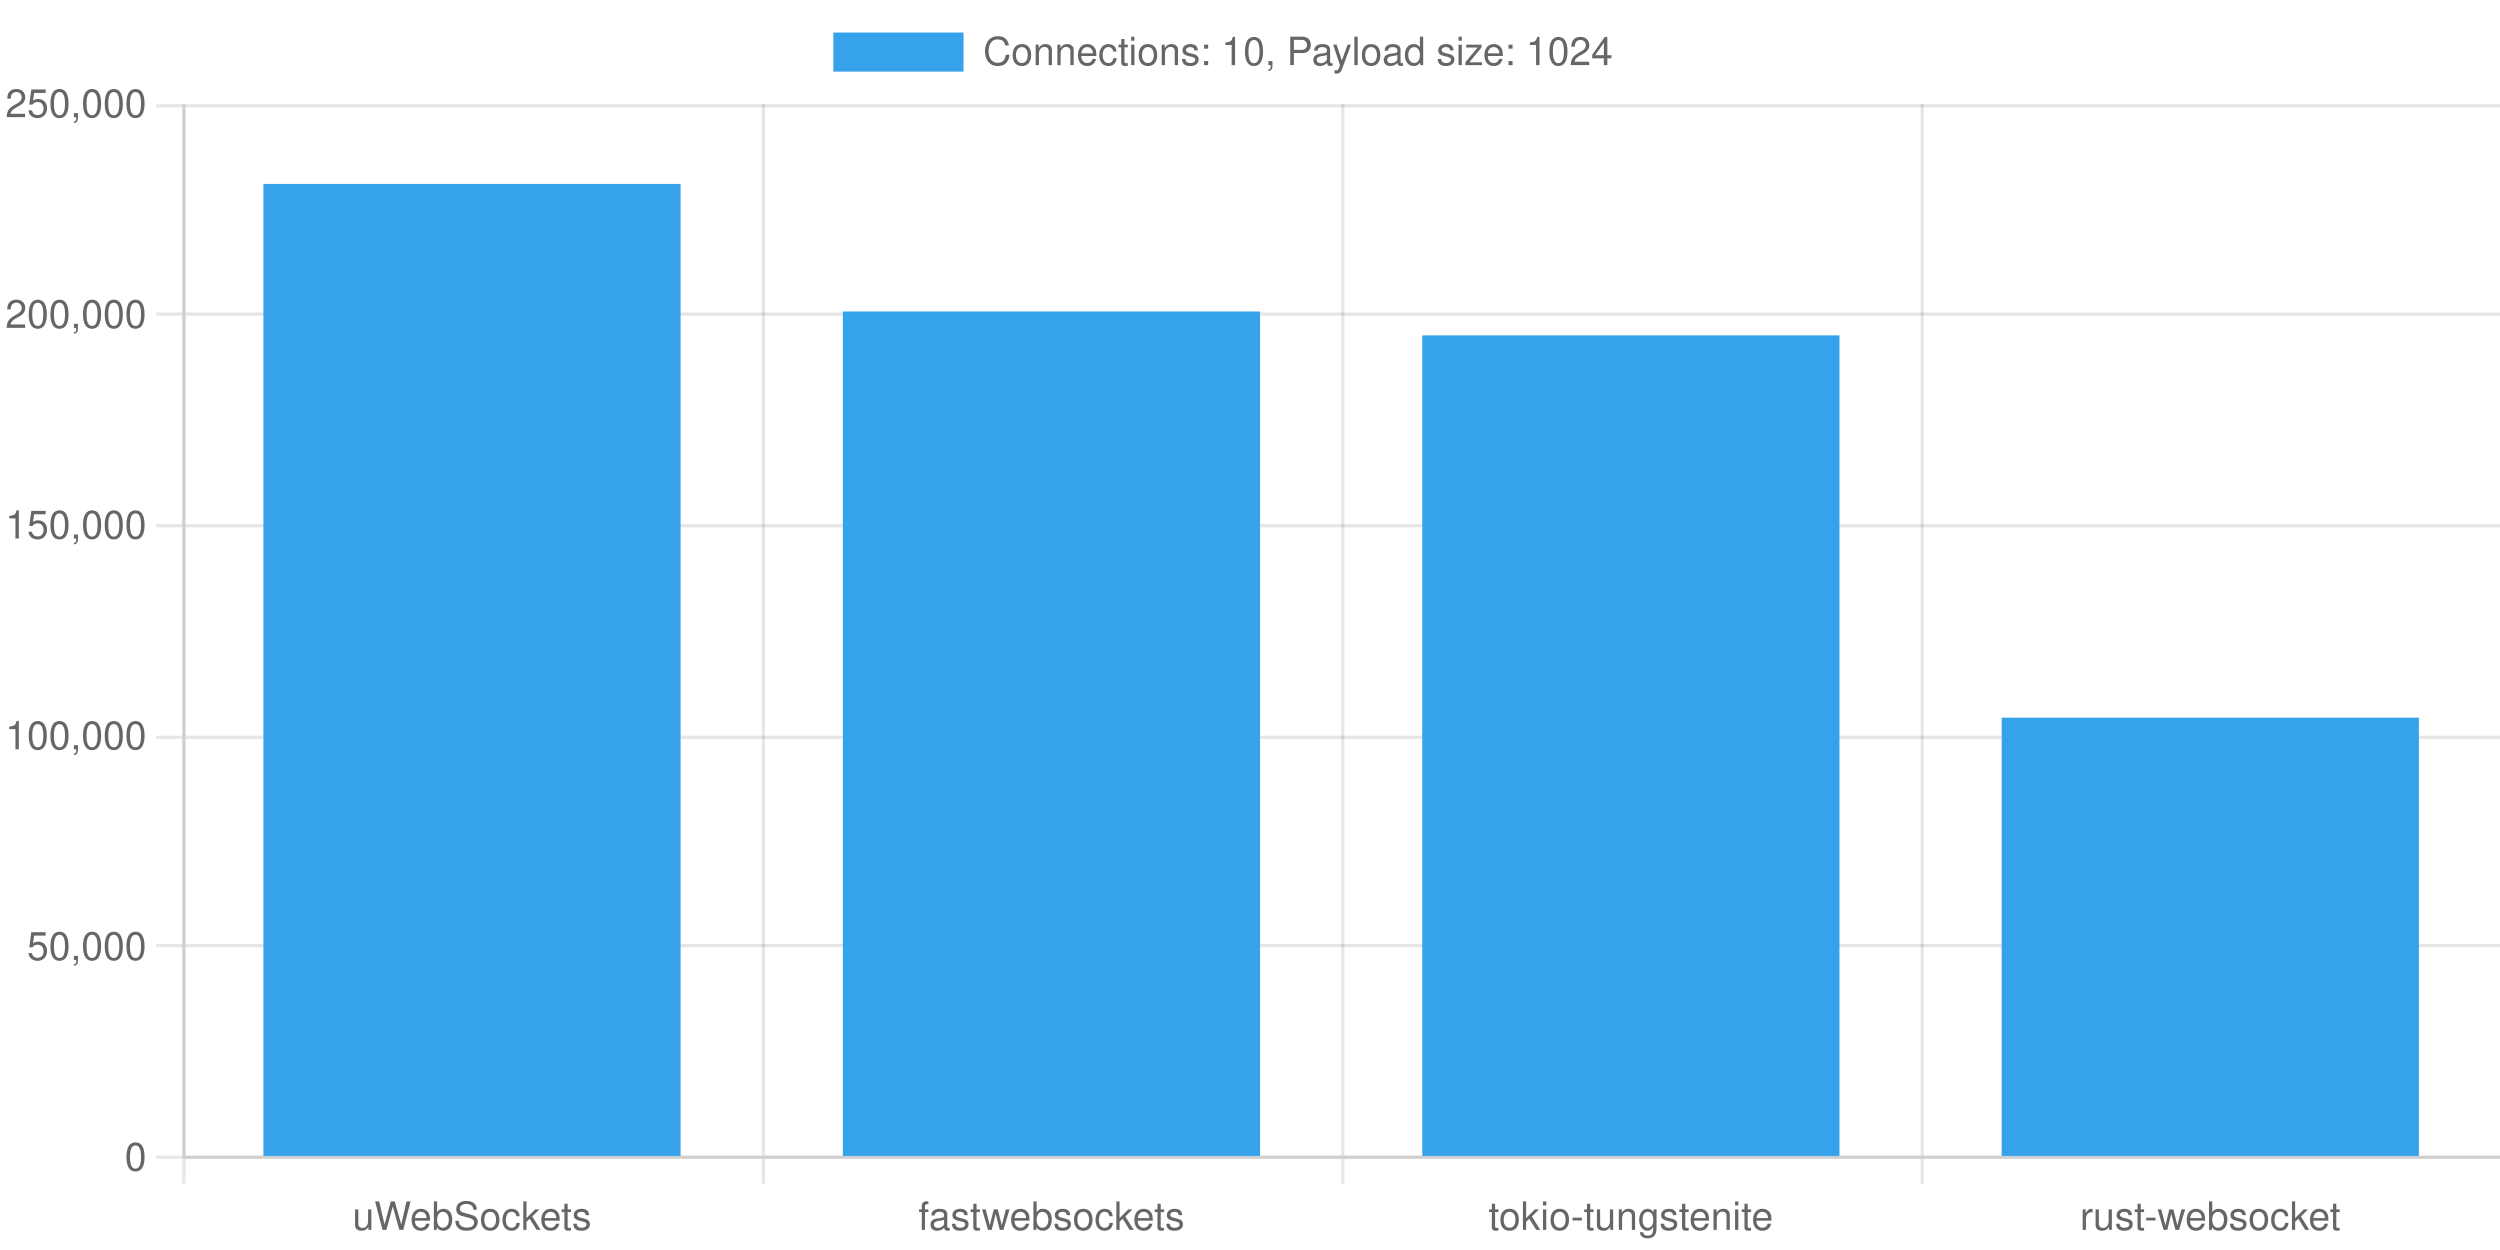
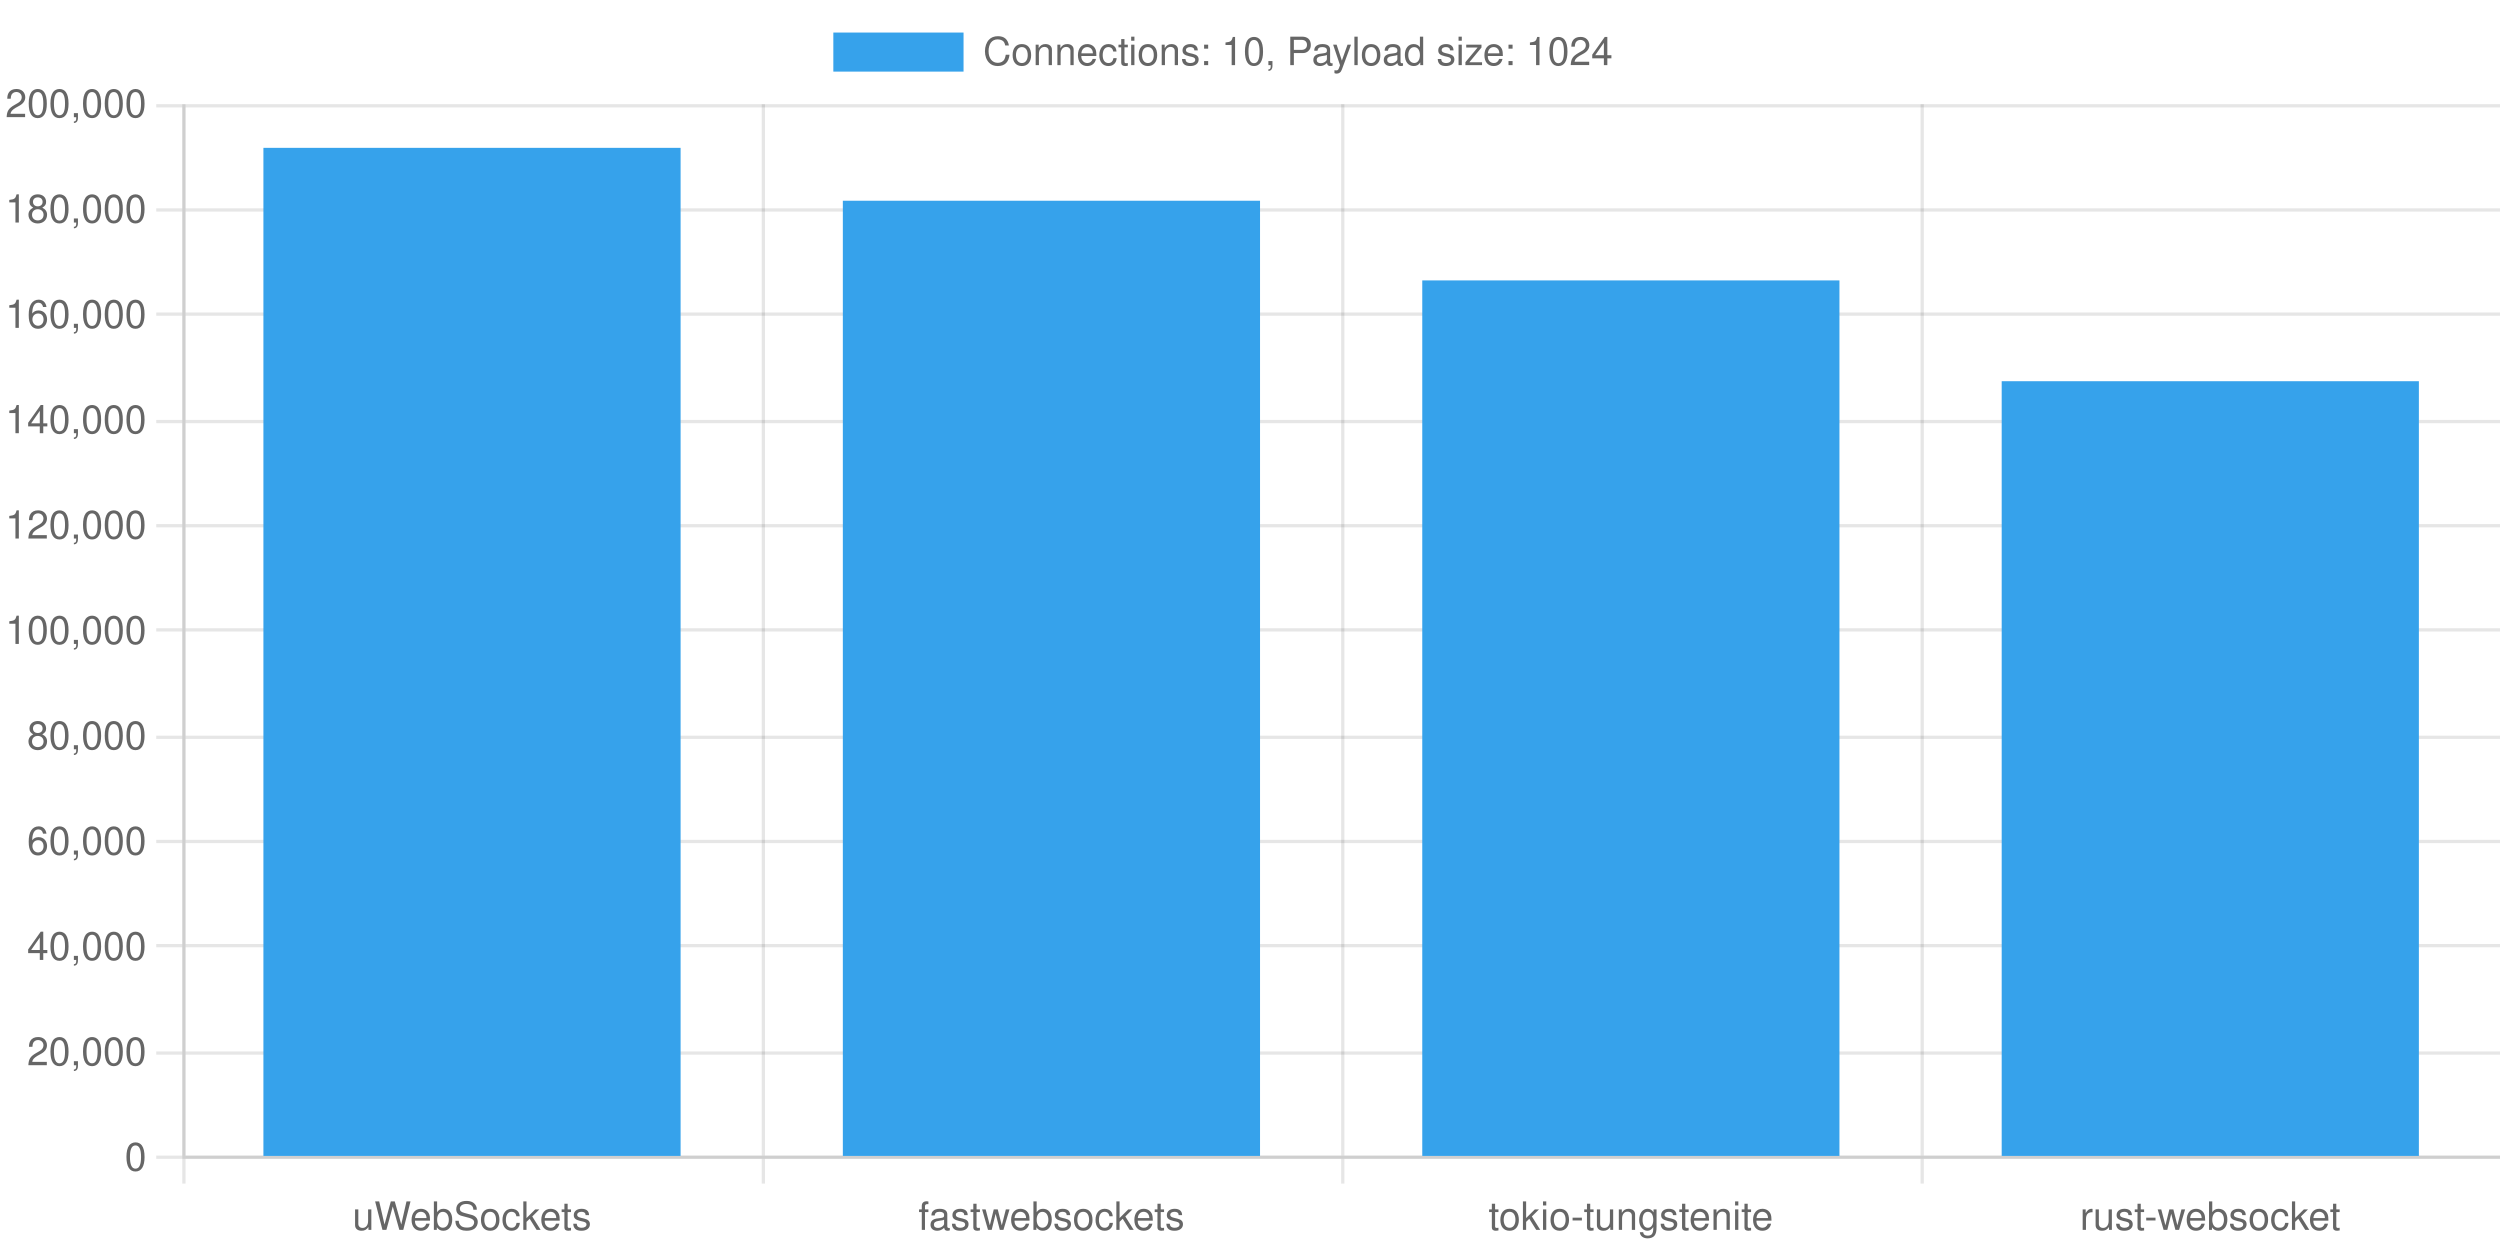
<svg xmlns="http://www.w3.org/2000/svg" version="1.1" width="768px" height="384px" viewBox="0 0 768 384">
  <defs>
    <clipPath id="clip-1" fill-rule="nonzero">
      <path d="M 0,0 L 0,32 768,32 768,0 Z" />
    </clipPath>
    <clipPath id="clip-2" fill-rule="nonzero">
      <path d="M 0,355.6 L 0,384 768,384 768,355.6 Z" />
    </clipPath>
    <clipPath id="clip-3" fill-rule="nonzero">
      <path d="M 0,0 L 0,384 56,384 56,0 Z" />
    </clipPath>
    <clipPath id="clip-4" fill-rule="nonzero">
      <path d="M 56,32 L 56,355.6 768,355.6 768,32 Z" />
    </clipPath>
  </defs>
  <g stroke="none" fill="transparent" fill-rule="nonzero" fill-opacity="1">
    <rect x="0" y="0" width="768" height="384" transform="matrix(1 0 0 1 0 0)" />
  </g>
  <g stroke="rgb(0,0,0)" stroke-width="1" stroke-linecap="butt" stroke-linejoin="miter" stroke-miterlimit="4" stroke-opacity="0.1" fill="none">
    <path d="M 56.5,32 L 56.5,355" />
  </g>
  <g stroke="rgb(0,0,0)" stroke-width="1" stroke-linecap="butt" stroke-linejoin="miter" stroke-miterlimit="4" stroke-opacity="0.1" fill="none">
    <path d="M 56.5,356 L 56.5,363.6" />
  </g>
  <g stroke="rgb(0,0,0)" stroke-width="1" stroke-linecap="butt" stroke-linejoin="miter" stroke-miterlimit="4" stroke-opacity="0.1" fill="none">
    <path d="M 234.5,32 L 234.5,355" />
  </g>
  <g stroke="rgb(0,0,0)" stroke-width="1" stroke-linecap="butt" stroke-linejoin="miter" stroke-miterlimit="4" stroke-opacity="0.1" fill="none">
    <path d="M 234.5,356 L 234.5,363.6" />
  </g>
  <g stroke="rgb(0,0,0)" stroke-width="1" stroke-linecap="butt" stroke-linejoin="miter" stroke-miterlimit="4" stroke-opacity="0.1" fill="none">
    <path d="M 412.5,32 L 412.5,355" />
  </g>
  <g stroke="rgb(0,0,0)" stroke-width="1" stroke-linecap="butt" stroke-linejoin="miter" stroke-miterlimit="4" stroke-opacity="0.1" fill="none">
    <path d="M 412.5,356 L 412.5,363.6" />
  </g>
  <g stroke="rgb(0,0,0)" stroke-width="1" stroke-linecap="butt" stroke-linejoin="miter" stroke-miterlimit="4" stroke-opacity="0.1" fill="none">
    <path d="M 590.5,32 L 590.5,355" />
  </g>
  <g stroke="rgb(0,0,0)" stroke-width="1" stroke-linecap="butt" stroke-linejoin="miter" stroke-miterlimit="4" stroke-opacity="0.1" fill="none">
    <path d="M 590.5,356 L 590.5,363.6" />
  </g>
  <g stroke="rgb(0,0,0)" stroke-width="1" stroke-linecap="butt" stroke-linejoin="miter" stroke-miterlimit="4" stroke-opacity="0.1" fill="none">
    <path d="M 768.5,32 L 768.5,355" />
  </g>
  <g stroke="rgb(0,0,0)" stroke-width="1" stroke-linecap="butt" stroke-linejoin="miter" stroke-miterlimit="4" stroke-opacity="0.1" fill="none">
    <path d="M 768.5,356 L 768.5,363.6" />
  </g>
  <g stroke="rgb(0,0,0)" stroke-width="1" stroke-linecap="butt" stroke-linejoin="miter" stroke-miterlimit="4" stroke-opacity="0.1" fill="none">
    <path d="M 57,355.5 L 768,355.5" />
  </g>
  <g stroke="rgb(0,0,0)" stroke-width="1" stroke-linecap="butt" stroke-linejoin="miter" stroke-miterlimit="4" stroke-opacity="0.1" fill="none">
    <path d="M 48,355.5 L 56,355.5" />
  </g>
  <g stroke="rgb(0,0,0)" stroke-width="1" stroke-linecap="butt" stroke-linejoin="miter" stroke-miterlimit="4" stroke-opacity="0.1" fill="none">
+     <path d="M 57,323.5 L 768,323.5" />
+   </g>
+   <g stroke="rgb(0,0,0)" stroke-width="1" stroke-linecap="butt" stroke-linejoin="miter" stroke-miterlimit="4" stroke-opacity="0.1" fill="none">
+     <path d="M 48,323.5 L 56,323.5" />
+   </g>
+   <g stroke="rgb(0,0,0)" stroke-width="1" stroke-linecap="butt" stroke-linejoin="miter" stroke-miterlimit="4" stroke-opacity="0.1" fill="none">
    <path d="M 57,290.5 L 768,290.5" />
  </g>
  <g stroke="rgb(0,0,0)" stroke-width="1" stroke-linecap="butt" stroke-linejoin="miter" stroke-miterlimit="4" stroke-opacity="0.1" fill="none">
    <path d="M 48,290.5 L 56,290.5" />
  </g>
  <g stroke="rgb(0,0,0)" stroke-width="1" stroke-linecap="butt" stroke-linejoin="miter" stroke-miterlimit="4" stroke-opacity="0.1" fill="none">
+     <path d="M 57,258.5 L 768,258.5" />
+   </g>
+   <g stroke="rgb(0,0,0)" stroke-width="1" stroke-linecap="butt" stroke-linejoin="miter" stroke-miterlimit="4" stroke-opacity="0.1" fill="none">
+     <path d="M 48,258.5 L 56,258.5" />
+   </g>
+   <g stroke="rgb(0,0,0)" stroke-width="1" stroke-linecap="butt" stroke-linejoin="miter" stroke-miterlimit="4" stroke-opacity="0.1" fill="none">
    <path d="M 57,226.5 L 768,226.5" />
  </g>
  <g stroke="rgb(0,0,0)" stroke-width="1" stroke-linecap="butt" stroke-linejoin="miter" stroke-miterlimit="4" stroke-opacity="0.1" fill="none">
    <path d="M 48,226.5 L 56,226.5" />
  </g>
  <g stroke="rgb(0,0,0)" stroke-width="1" stroke-linecap="butt" stroke-linejoin="miter" stroke-miterlimit="4" stroke-opacity="0.1" fill="none">
+     <path d="M 57,193.5 L 768,193.5" />
+   </g>
+   <g stroke="rgb(0,0,0)" stroke-width="1" stroke-linecap="butt" stroke-linejoin="miter" stroke-miterlimit="4" stroke-opacity="0.1" fill="none">
+     <path d="M 48,193.5 L 56,193.5" />
+   </g>
+   <g stroke="rgb(0,0,0)" stroke-width="1" stroke-linecap="butt" stroke-linejoin="miter" stroke-miterlimit="4" stroke-opacity="0.1" fill="none">
    <path d="M 57,161.5 L 768,161.5" />
  </g>
  <g stroke="rgb(0,0,0)" stroke-width="1" stroke-linecap="butt" stroke-linejoin="miter" stroke-miterlimit="4" stroke-opacity="0.1" fill="none">
    <path d="M 48,161.5 L 56,161.5" />
  </g>
  <g stroke="rgb(0,0,0)" stroke-width="1" stroke-linecap="butt" stroke-linejoin="miter" stroke-miterlimit="4" stroke-opacity="0.1" fill="none">
+     <path d="M 57,129.5 L 768,129.5" />
+   </g>
+   <g stroke="rgb(0,0,0)" stroke-width="1" stroke-linecap="butt" stroke-linejoin="miter" stroke-miterlimit="4" stroke-opacity="0.1" fill="none">
+     <path d="M 48,129.5 L 56,129.5" />
+   </g>
+   <g stroke="rgb(0,0,0)" stroke-width="1" stroke-linecap="butt" stroke-linejoin="miter" stroke-miterlimit="4" stroke-opacity="0.1" fill="none">
    <path d="M 57,96.5 L 768,96.5" />
  </g>
  <g stroke="rgb(0,0,0)" stroke-width="1" stroke-linecap="butt" stroke-linejoin="miter" stroke-miterlimit="4" stroke-opacity="0.1" fill="none">
    <path d="M 48,96.5 L 56,96.5" />
+   </g>
+   <g stroke="rgb(0,0,0)" stroke-width="1" stroke-linecap="butt" stroke-linejoin="miter" stroke-miterlimit="4" stroke-opacity="0.1" fill="none">
+     <path d="M 57,64.5 L 768,64.5" />
+   </g>
+   <g stroke="rgb(0,0,0)" stroke-width="1" stroke-linecap="butt" stroke-linejoin="miter" stroke-miterlimit="4" stroke-opacity="0.1" fill="none">
+     <path d="M 48,64.5 L 56,64.5" />
  </g>
  <g stroke="rgb(0,0,0)" stroke-width="1" stroke-linecap="butt" stroke-linejoin="miter" stroke-miterlimit="4" stroke-opacity="0.1" fill="none">
    <path d="M 57,32.5 L 768,32.5" />
  </g>
  <g stroke="rgb(0,0,0)" stroke-width="1" stroke-linecap="butt" stroke-linejoin="miter" stroke-miterlimit="4" stroke-opacity="0.1" fill="none">
    <path d="M 48,32.5 L 56,32.5" />
  </g>
  <g stroke="none" fill="rgb(54,162,235)" fill-rule="nonzero" fill-opacity="1" clip-path="url(#clip-1)">
    <path d="M 256,10 L 256,22 296,22 296,10 Z" />
  </g>
  <g stroke="none" fill="#666" fill-rule="nonzero" fill-opacity="1" clip-path="url(#clip-1)">
    <text style="font:normal 12px 'Helvetica Neue', 'Helvetica', 'Arial', sans-serif;" text-anchor="start" dominant-baseline="middle" transform="matrix(1 0 0 1 0 0)">
      <tspan x="302" y="16">Connections: 10, Payload size: 1024</tspan>
    </text>
  </g>
  <g stroke="rgb(0,0,0)" stroke-width="1" stroke-linecap="butt" stroke-linejoin="miter" stroke-miterlimit="4" stroke-opacity="0.1" fill="none">
    <path d="M 56,355.5 L 769,355.5" />
  </g>
  <g stroke="none" fill="#666" fill-rule="nonzero" fill-opacity="1" clip-path="url(#clip-2)">
    <text style="font:normal 12px 'Helvetica Neue', 'Helvetica', 'Arial', sans-serif;" text-anchor="middle" dominant-baseline="middle" transform="matrix(1 0 0 1 145 366.6)">
      <tspan x="0" y="7.2">uWebSockets</tspan>
    </text>
  </g>
  <g stroke="none" fill="#666" fill-rule="nonzero" fill-opacity="1" clip-path="url(#clip-2)">
    <text style="font:normal 12px 'Helvetica Neue', 'Helvetica', 'Arial', sans-serif;" text-anchor="middle" dominant-baseline="middle" transform="matrix(1 0 0 1 323 366.6)">
      <tspan x="0" y="7.2">fastwebsockets</tspan>
    </text>
  </g>
  <g stroke="none" fill="#666" fill-rule="nonzero" fill-opacity="1" clip-path="url(#clip-2)">
    <text style="font:normal 12px 'Helvetica Neue', 'Helvetica', 'Arial', sans-serif;" text-anchor="middle" dominant-baseline="middle" transform="matrix(1 0 0 1 501 366.6)">
      <tspan x="0" y="7.2">tokio-tungstenite</tspan>
    </text>
  </g>
  <g stroke="none" fill="#666" fill-rule="nonzero" fill-opacity="1" clip-path="url(#clip-2)">
    <text style="font:normal 12px 'Helvetica Neue', 'Helvetica', 'Arial', sans-serif;" text-anchor="middle" dominant-baseline="middle" transform="matrix(1 0 0 1 679 366.6)">
      <tspan x="0" y="7.2">rust-websocket</tspan>
    </text>
  </g>
  <g stroke="rgb(0,0,0)" stroke-width="1" stroke-linecap="butt" stroke-linejoin="miter" stroke-miterlimit="4" stroke-opacity="0.1" fill="none">
    <path d="M 56.5,32 L 56.5,356" />
  </g>
  <g stroke="none" fill="#666" fill-rule="nonzero" fill-opacity="1" clip-path="url(#clip-3)">
    <text style="font:normal 12px 'Helvetica Neue', 'Helvetica', 'Arial', sans-serif;" text-anchor="end" dominant-baseline="middle" transform="matrix(1 0 0 1 45 355.6)">
      <tspan x="0" y="0">0</tspan>
    </text>
  </g>
  <g stroke="none" fill="#666" fill-rule="nonzero" fill-opacity="1" clip-path="url(#clip-3)">
+     <text style="font:normal 12px 'Helvetica Neue', 'Helvetica', 'Arial', sans-serif;" text-anchor="end" dominant-baseline="middle" transform="matrix(1 0 0 1 45 323.24)">
+       <tspan x="0" y="0">20,000</tspan>
+     </text>
+   </g>
+   <g stroke="none" fill="#666" fill-rule="nonzero" fill-opacity="1" clip-path="url(#clip-3)">
    <text style="font:normal 12px 'Helvetica Neue', 'Helvetica', 'Arial', sans-serif;" text-anchor="end" dominant-baseline="middle" transform="matrix(1 0 0 1 45 290.88)">
-       <tspan x="0" y="0">50,000</tspan>
+       <tspan x="0" y="0">40,000</tspan>
+     </text>
+   </g>
+   <g stroke="none" fill="#666" fill-rule="nonzero" fill-opacity="1" clip-path="url(#clip-3)">
+     <text style="font:normal 12px 'Helvetica Neue', 'Helvetica', 'Arial', sans-serif;" text-anchor="end" dominant-baseline="middle" transform="matrix(1 0 0 1 45 258.52)">
+       <tspan x="0" y="0">60,000</tspan>
    </text>
  </g>
  <g stroke="none" fill="#666" fill-rule="nonzero" fill-opacity="1" clip-path="url(#clip-3)">
    <text style="font:normal 12px 'Helvetica Neue', 'Helvetica', 'Arial', sans-serif;" text-anchor="end" dominant-baseline="middle" transform="matrix(1 0 0 1 45 226.16)">
+       <tspan x="0" y="0">80,000</tspan>
+     </text>
+   </g>
+   <g stroke="none" fill="#666" fill-rule="nonzero" fill-opacity="1" clip-path="url(#clip-3)">
+     <text style="font:normal 12px 'Helvetica Neue', 'Helvetica', 'Arial', sans-serif;" text-anchor="end" dominant-baseline="middle" transform="matrix(1 0 0 1 45 193.8)">
      <tspan x="0" y="0">100,000</tspan>
    </text>
  </g>
  <g stroke="none" fill="#666" fill-rule="nonzero" fill-opacity="1" clip-path="url(#clip-3)">
    <text style="font:normal 12px 'Helvetica Neue', 'Helvetica', 'Arial', sans-serif;" text-anchor="end" dominant-baseline="middle" transform="matrix(1 0 0 1 45 161.44)">
-       <tspan x="0" y="0">150,000</tspan>
+       <tspan x="0" y="0">120,000</tspan>
+     </text>
+   </g>
+   <g stroke="none" fill="#666" fill-rule="nonzero" fill-opacity="1" clip-path="url(#clip-3)">
+     <text style="font:normal 12px 'Helvetica Neue', 'Helvetica', 'Arial', sans-serif;" text-anchor="end" dominant-baseline="middle" transform="matrix(1 0 0 1 45 129.08)">
+       <tspan x="0" y="0">140,000</tspan>
    </text>
  </g>
  <g stroke="none" fill="#666" fill-rule="nonzero" fill-opacity="1" clip-path="url(#clip-3)">
    <text style="font:normal 12px 'Helvetica Neue', 'Helvetica', 'Arial', sans-serif;" text-anchor="end" dominant-baseline="middle" transform="matrix(1 0 0 1 45 96.72)">
+       <tspan x="0" y="0">160,000</tspan>
+     </text>
+   </g>
+   <g stroke="none" fill="#666" fill-rule="nonzero" fill-opacity="1" clip-path="url(#clip-3)">
+     <text style="font:normal 12px 'Helvetica Neue', 'Helvetica', 'Arial', sans-serif;" text-anchor="end" dominant-baseline="middle" transform="matrix(1 0 0 1 45 64.36)">
+       <tspan x="0" y="0">180,000</tspan>
+     </text>
+   </g>
+   <g stroke="none" fill="#666" fill-rule="nonzero" fill-opacity="1" clip-path="url(#clip-3)">
+     <text style="font:normal 12px 'Helvetica Neue', 'Helvetica', 'Arial', sans-serif;" text-anchor="end" dominant-baseline="middle" transform="matrix(1 0 0 1 45 32)">
      <tspan x="0" y="0">200,000</tspan>
    </text>
  </g>
-   <g stroke="none" fill="#666" fill-rule="nonzero" fill-opacity="1" clip-path="url(#clip-3)">
-     <text style="font:normal 12px 'Helvetica Neue', 'Helvetica', 'Arial', sans-serif;" text-anchor="end" dominant-baseline="middle" transform="matrix(1 0 0 1 45 32)">
-       <tspan x="0" y="0">250,000</tspan>
-     </text>
-   </g>
-   <g stroke="none" fill="rgb(54,162,235)" fill-rule="nonzero" fill-opacity="1" clip-path="url(#clip-4)">
-     <path d="M 80.92,56.502 L 80.92,355.1 209.08,355.1 209.08,56.502 Z" />
-   </g>
-   <g stroke="none" fill="rgb(54,162,235)" fill-rule="nonzero" fill-opacity="1" clip-path="url(#clip-4)">
-     <path d="M 258.92,95.69 L 258.92,355.1 387.08,355.1 387.08,95.69 Z" />
-   </g>
-   <g stroke="none" fill="rgb(54,162,235)" fill-rule="nonzero" fill-opacity="1" clip-path="url(#clip-4)">
-     <path d="M 436.92,103.028 L 436.92,355.1 565.08,355.1 565.08,103.028 Z" />
-   </g>
-   <g stroke="none" fill="rgb(54,162,235)" fill-rule="nonzero" fill-opacity="1" clip-path="url(#clip-4)">
-     <path d="M 614.92,220.463 L 614.92,355.1 743.08,355.1 743.08,220.463 Z" />
+   <g stroke="none" fill="rgb(54,162,235)" fill-rule="nonzero" fill-opacity="1" clip-path="url(#clip-4)">
+     <path d="M 80.92,45.419 L 80.92,355.1 209.08,355.1 209.08,45.419 Z" />
+   </g>
+   <g stroke="none" fill="rgb(54,162,235)" fill-rule="nonzero" fill-opacity="1" clip-path="url(#clip-4)">
+     <path d="M 258.92,61.664 L 258.92,355.1 387.08,355.1 387.08,61.664 Z" />
+   </g>
+   <g stroke="none" fill="rgb(54,162,235)" fill-rule="nonzero" fill-opacity="1" clip-path="url(#clip-4)">
+     <path d="M 436.92,86.142 L 436.92,355.1 565.08,355.1 565.08,86.142 Z" />
+   </g>
+   <g stroke="none" fill="rgb(54,162,235)" fill-rule="nonzero" fill-opacity="1" clip-path="url(#clip-4)">
+     <path d="M 614.92,117.108 L 614.92,355.1 743.08,355.1 743.08,117.108 Z" />
  </g>
</svg>
